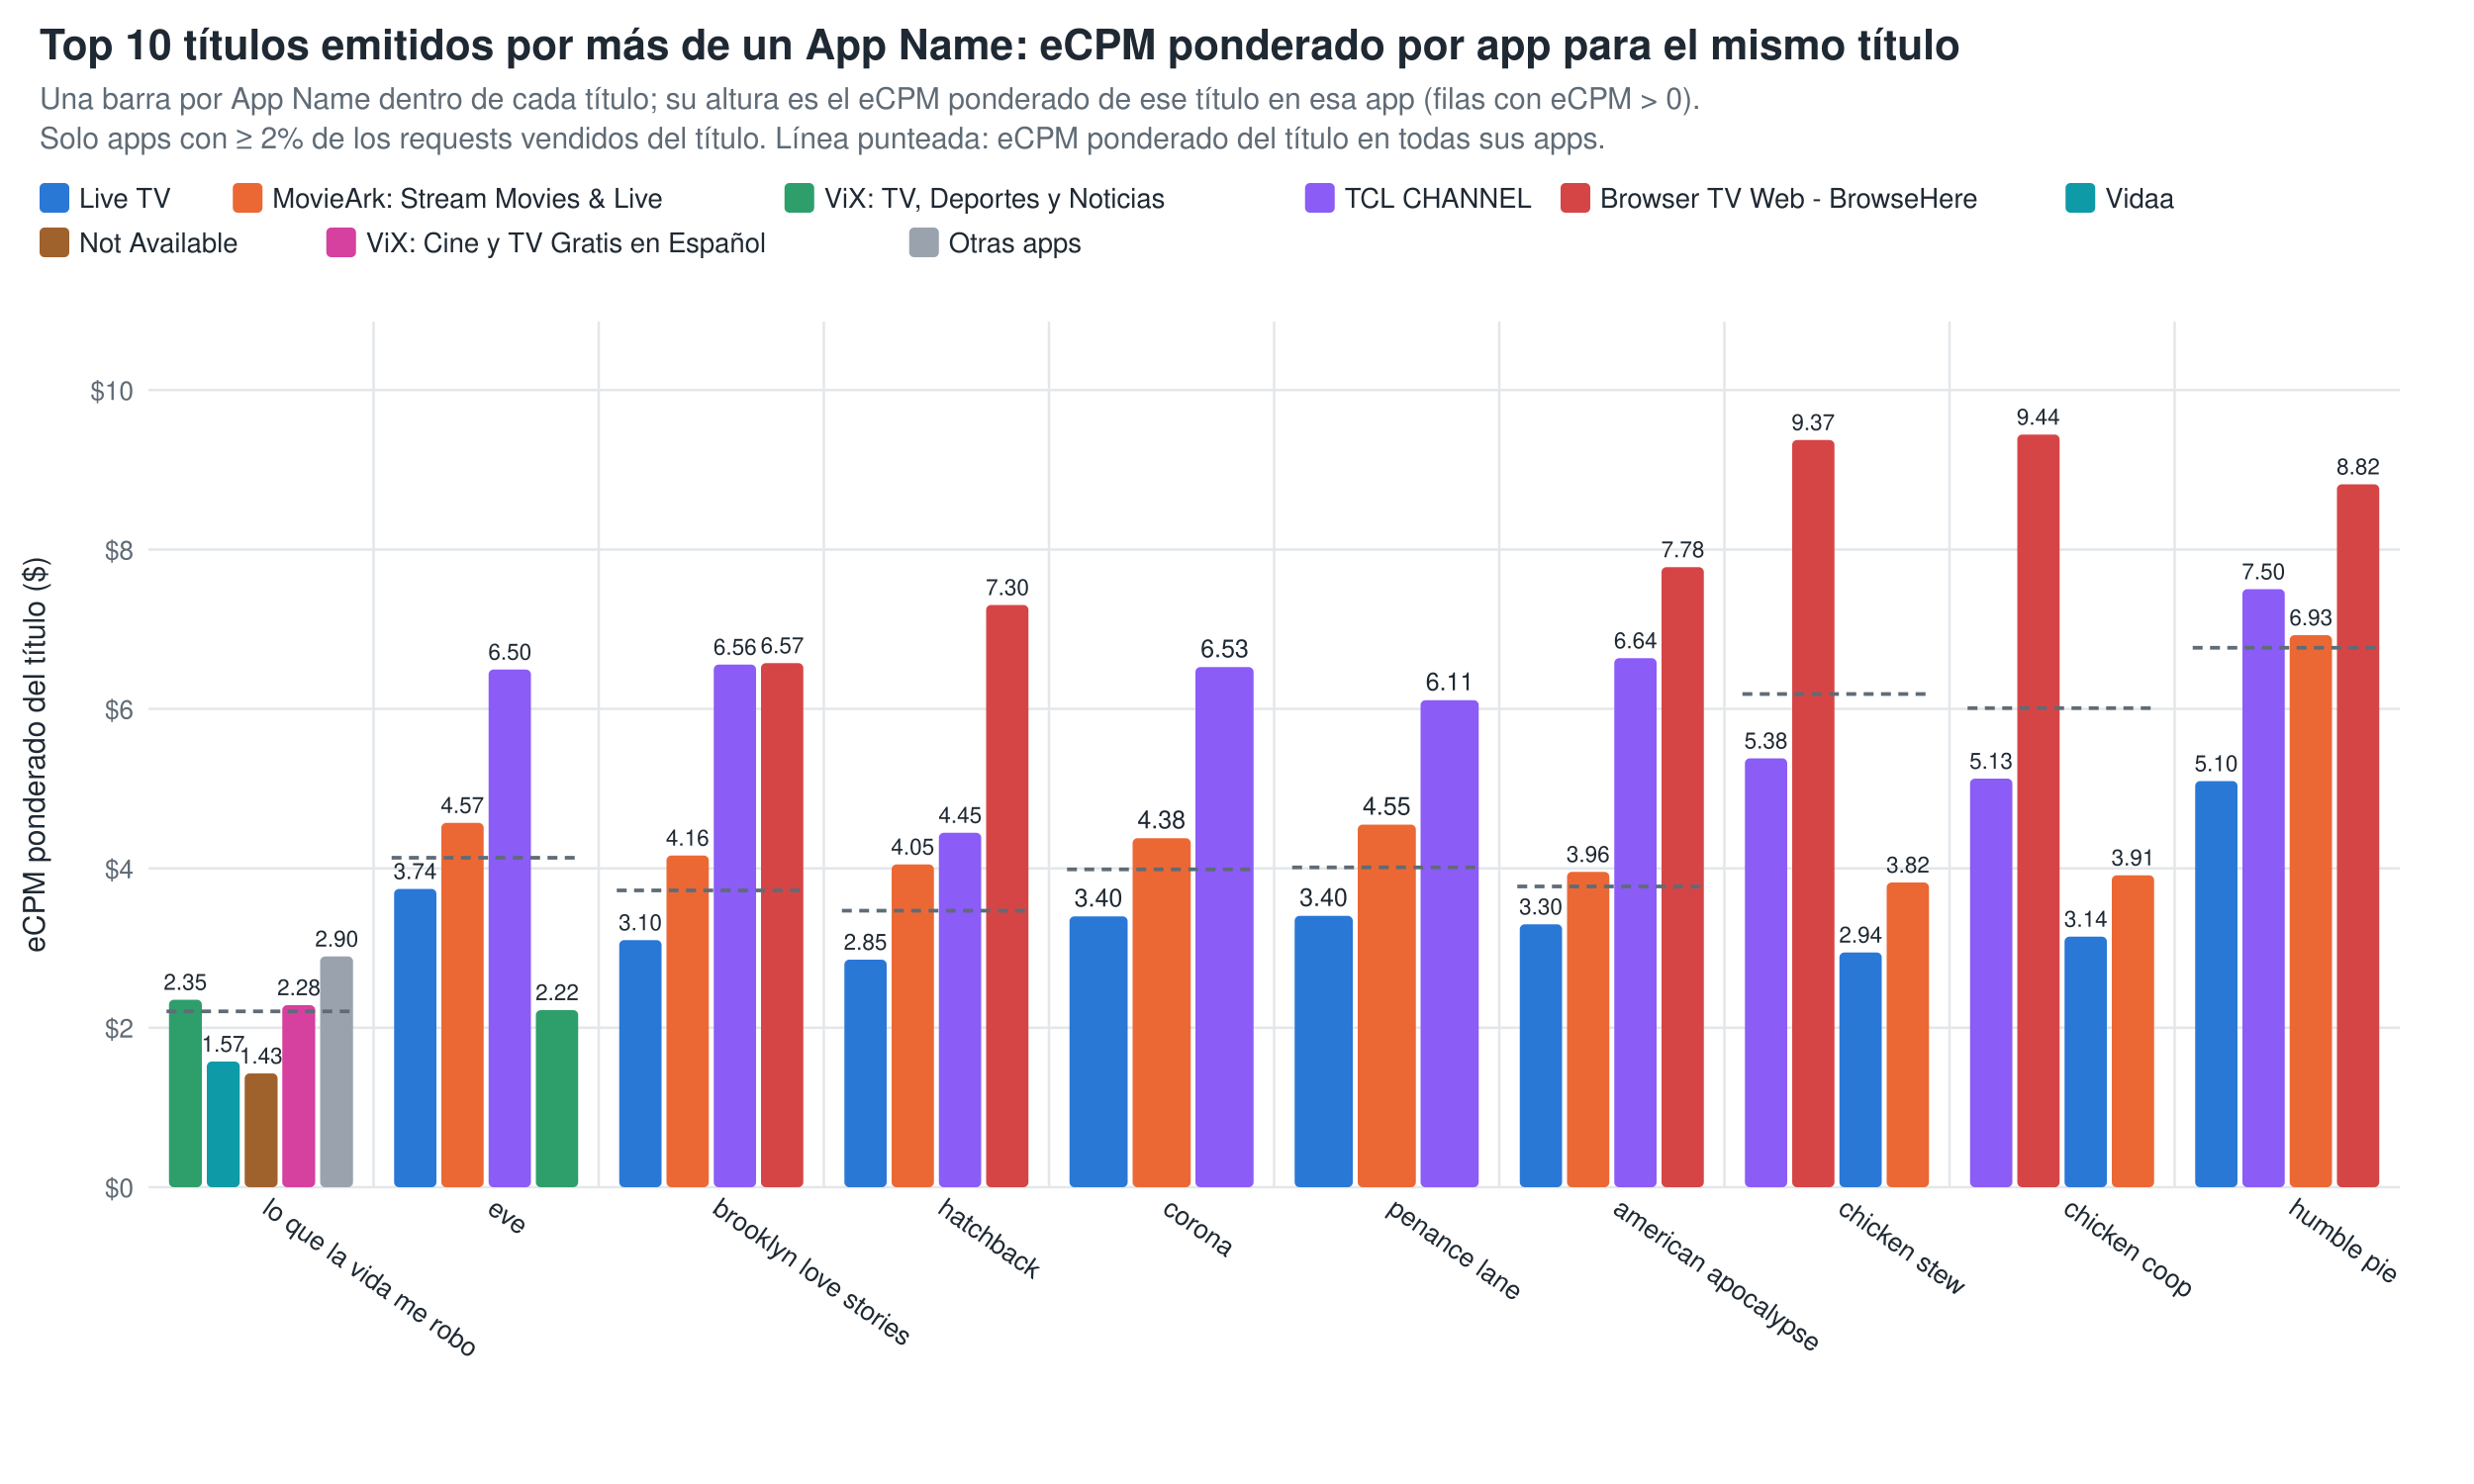
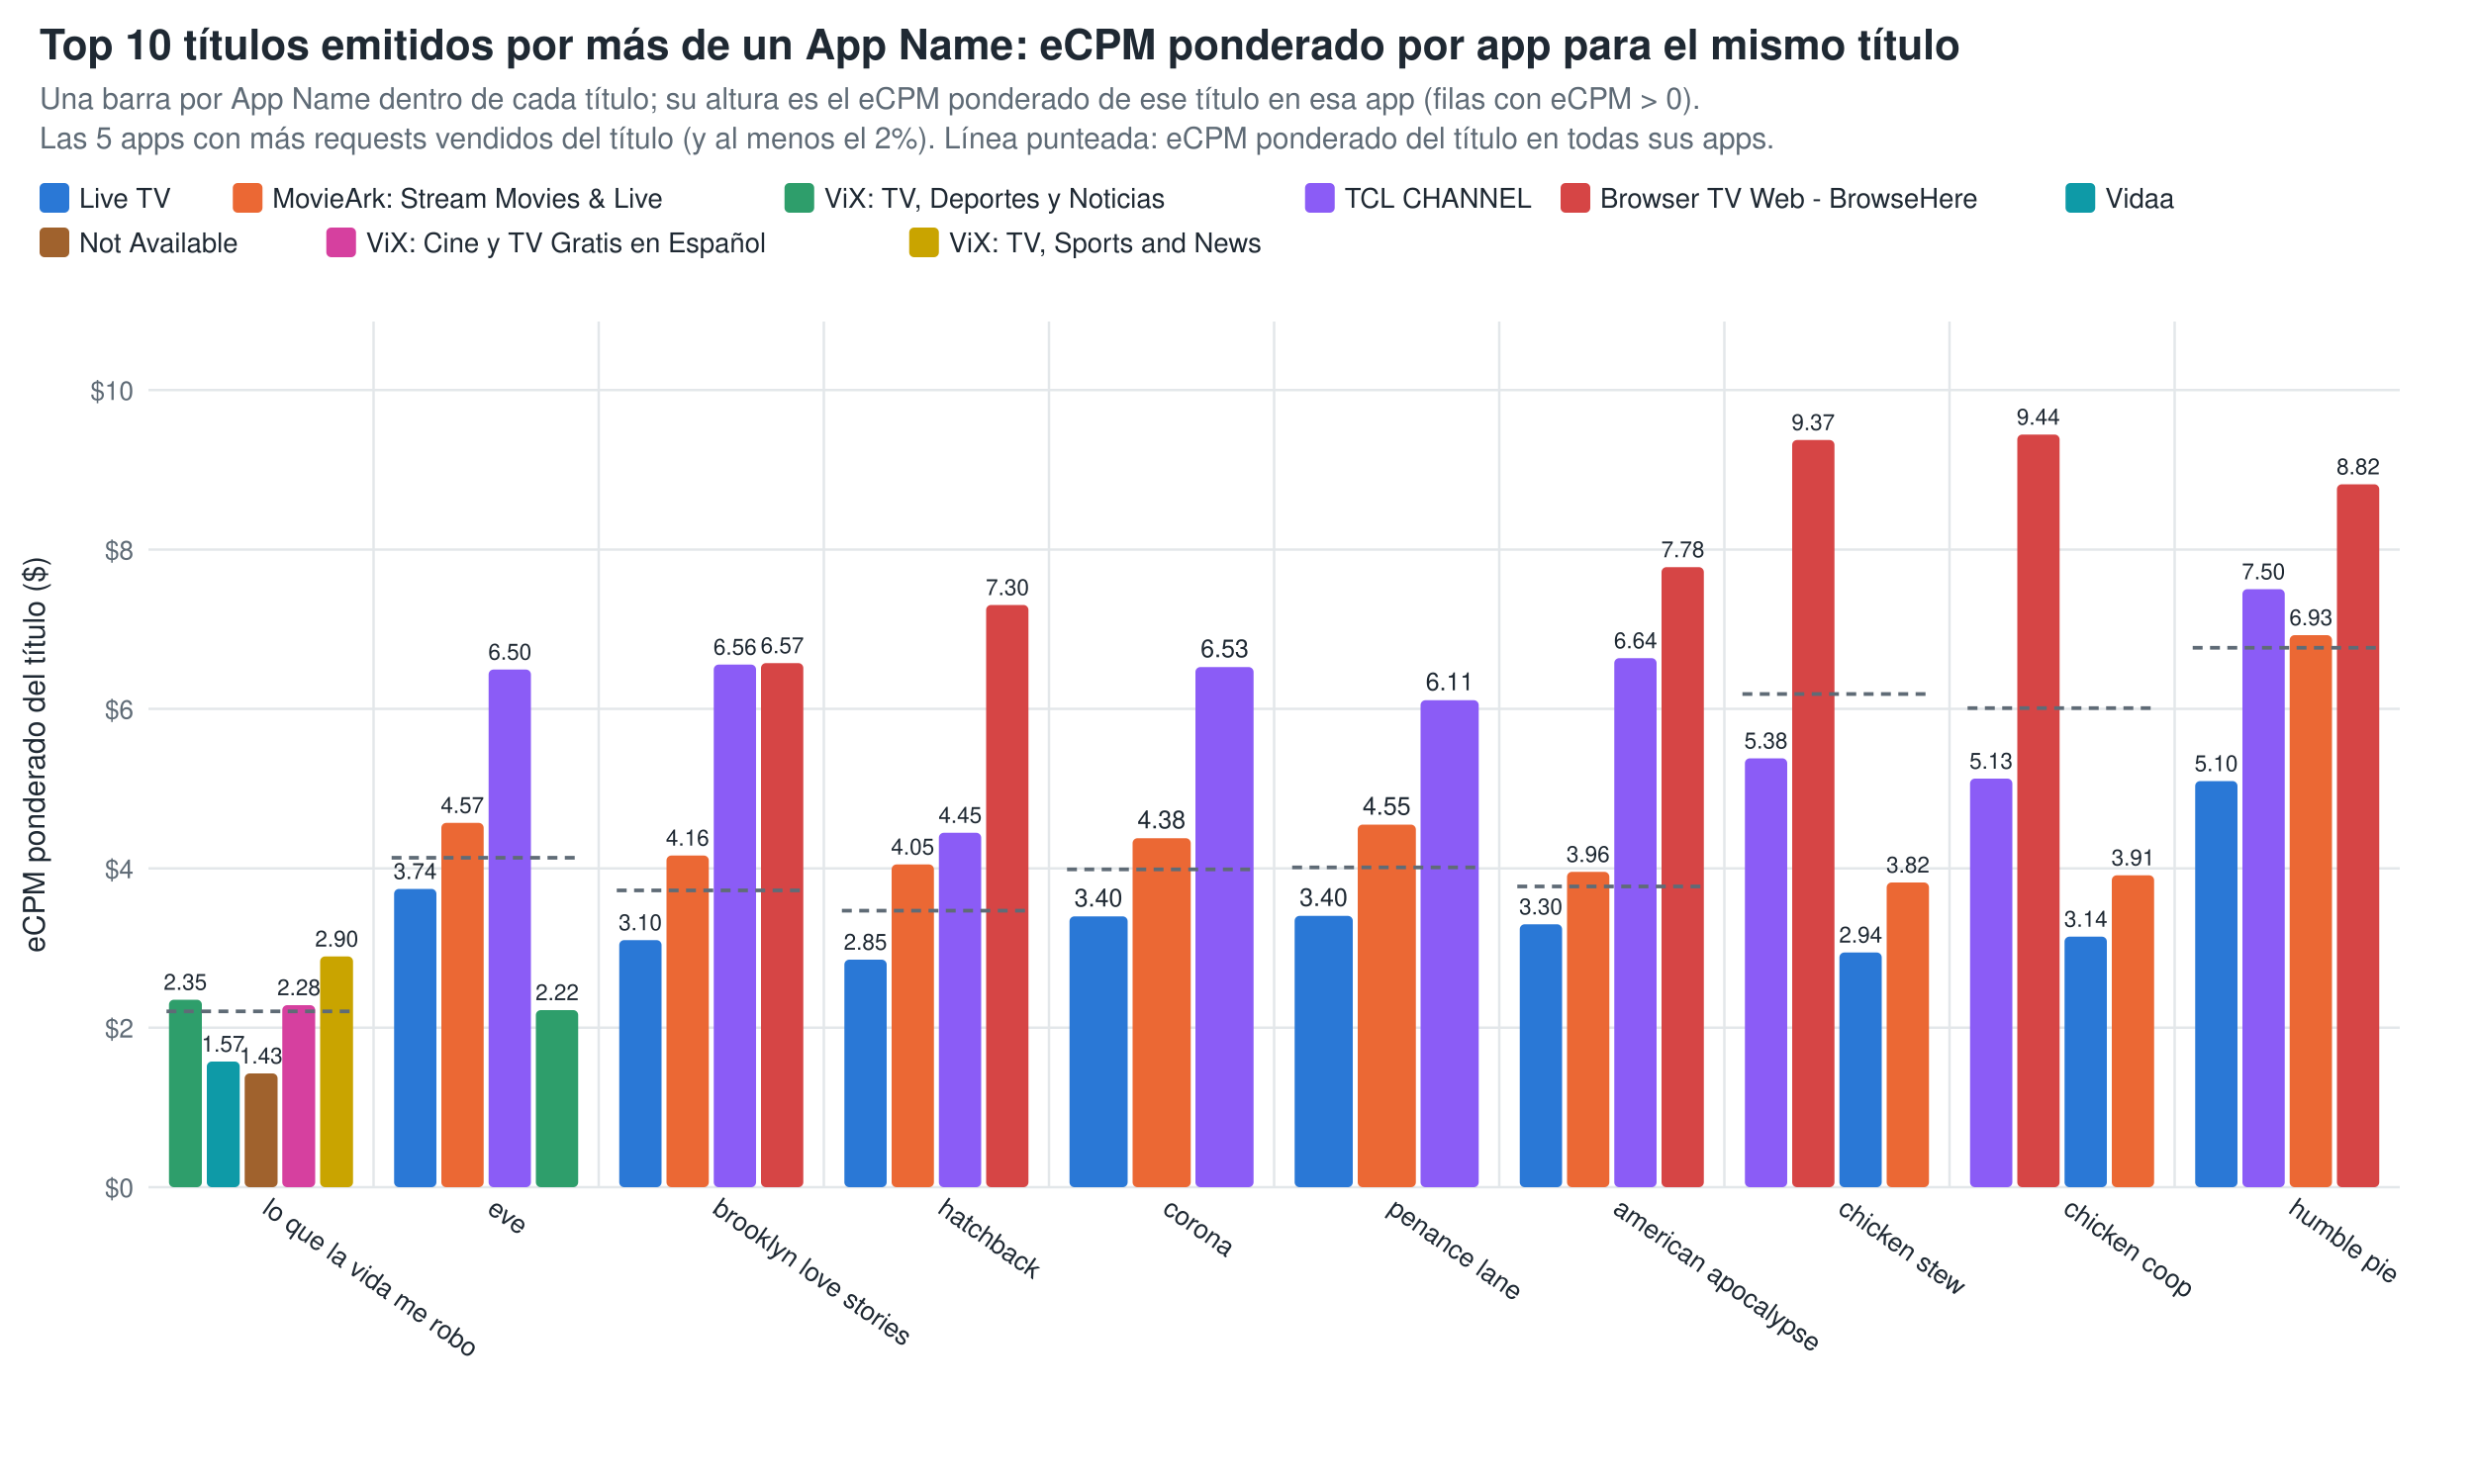
<svg xmlns="http://www.w3.org/2000/svg" width="1000" height="600" viewBox="0 0 1000 600" font-family="Segoe UI, Helvetica, Arial, sans-serif" font-size="12">
  <rect width="1000" height="600" fill="#ffffff" />
  <text x="16" y="24" font-size="17" font-weight="700" fill="#1f2933">Top 10 títulos emitidos por más de un App Name: eCPM ponderado por app para el mismo título</text>
  <text x="16" y="44" font-size="12" fill="#5f6b76">Una barra por App Name dentro de cada título; su altura es el eCPM ponderado de ese título en esa app (filas con eCPM &gt; 0).</text>
-   <text x="16" y="60" font-size="12" fill="#5f6b76">Solo apps con ≥ 2% de los requests vendidos del título. Línea punteada: eCPM ponderado del título en todas sus apps.</text>
+   <text x="16" y="60" font-size="12" fill="#5f6b76">Las 5 apps con más requests vendidos del título (y al menos el 2%). Línea punteada: eCPM ponderado del título en todas sus apps.</text>
  <rect x="16" y="74" width="12" height="12" rx="2" fill="#2a78d6" />
  <text x="32" y="84" font-size="11" fill="#1f2933">Live TV</text>
  <rect x="94.1" y="74" width="12" height="12" rx="2" fill="#eb6834" />
  <text x="110.1" y="84" font-size="11" fill="#1f2933">MovieArk: Stream Movies &amp; Live</text>
  <rect x="317.1" y="74" width="12" height="12" rx="2" fill="#2e9e6b" />
  <text x="333.1" y="84" font-size="11" fill="#1f2933">ViX: TV, Deportes y Noticias</text>
  <rect x="527.5" y="74" width="12" height="12" rx="2" fill="#8b5cf6" />
  <text x="543.5" y="84" font-size="11" fill="#1f2933">TCL CHANNEL</text>
  <rect x="630.8" y="74" width="12" height="12" rx="2" fill="#d64545" />
  <text x="646.8" y="84" font-size="11" fill="#1f2933">Browser TV Web - BrowseHere</text>
  <rect x="834.9" y="74" width="12" height="12" rx="2" fill="#0e9aa7" />
  <text x="850.9" y="84" font-size="11" fill="#1f2933">Vidaa</text>
  <rect x="16" y="92" width="12" height="12" rx="2" fill="#a0622d" />
  <text x="32" y="102" font-size="11" fill="#1f2933">Not Available</text>
  <rect x="131.9" y="92" width="12" height="12" rx="2" fill="#d6409f" />
  <text x="147.9" y="102" font-size="11" fill="#1f2933">ViX: Cine y TV Gratis en Español</text>
-   <rect x="367.5" y="92" width="12" height="12" rx="2" fill="#9aa3ad" />
-   <text x="383.5" y="102" font-size="11" fill="#1f2933">Otras apps</text>
+   <rect x="367.5" y="92" width="12" height="12" rx="2" fill="#c9a400" />
+   <text x="383.5" y="102" font-size="11" fill="#1f2933">ViX: TV, Sports and News</text>
  <line x1="60" y1="480.0" x2="970" y2="480.0" stroke="#e3e7ea" />
  <text x="54" y="484.0" text-anchor="end" font-size="10.5" fill="#5f6b76">$0</text>
  <line x1="60" y1="415.5" x2="970" y2="415.5" stroke="#e3e7ea" />
  <text x="54" y="419.5" text-anchor="end" font-size="10.5" fill="#5f6b76">$2</text>
  <line x1="60" y1="351.1" x2="970" y2="351.1" stroke="#e3e7ea" />
  <text x="54" y="355.1" text-anchor="end" font-size="10.5" fill="#5f6b76">$4</text>
  <line x1="60" y1="286.6" x2="970" y2="286.6" stroke="#e3e7ea" />
  <text x="54" y="290.6" text-anchor="end" font-size="10.5" fill="#5f6b76">$6</text>
  <line x1="60" y1="222.2" x2="970" y2="222.2" stroke="#e3e7ea" />
  <text x="54" y="226.2" text-anchor="end" font-size="10.5" fill="#5f6b76">$8</text>
  <line x1="60" y1="157.7" x2="970" y2="157.7" stroke="#e3e7ea" />
  <text x="54" y="161.7" text-anchor="end" font-size="10.5" fill="#5f6b76">$10</text>
  <text transform="translate(18,305.0) rotate(-90)" text-anchor="middle" fill="#1f2933">eCPM ponderado del título ($)</text>
  <rect x="68.3" y="404.2" width="13.3" height="75.8" rx="2" fill="#2e9e6b" />
  <text x="74.9" y="400.2" text-anchor="middle" font-size="9" fill="#1f2933">2.35</text>
  <rect x="83.6" y="429.2" width="13.3" height="50.8" rx="2" fill="#0e9aa7" />
  <text x="90.2" y="425.2" text-anchor="middle" font-size="9" fill="#1f2933">1.57</text>
  <rect x="98.9" y="434.0" width="13.3" height="46.0" rx="2" fill="#a0622d" />
  <text x="105.5" y="430.0" text-anchor="middle" font-size="9" fill="#1f2933">1.43</text>
  <rect x="114.1" y="406.4" width="13.3" height="73.6" rx="2" fill="#d6409f" />
  <text x="120.8" y="402.4" text-anchor="middle" font-size="9" fill="#1f2933">2.28</text>
-   <rect x="129.4" y="386.7" width="13.3" height="93.3" rx="2" fill="#9aa3ad" />
+   <rect x="129.4" y="386.7" width="13.3" height="93.3" rx="2" fill="#c9a400" />
  <text x="136.1" y="382.7" text-anchor="middle" font-size="9" fill="#1f2933">2.90</text>
  <line x1="67.3" y1="408.9" x2="143.7" y2="408.9" stroke="#5f6b76" stroke-width="1.5" stroke-dasharray="4 3" />
  <text transform="translate(105.5,490) rotate(35)" font-size="10.5" fill="#1f2933">lo que la vida me robo</text>
  <line x1="151.0" y1="130" x2="151.0" y2="480" stroke="#e3e7ea" />
  <rect x="159.3" y="359.4" width="17.1" height="120.6" rx="2" fill="#2a78d6" />
  <text x="167.8" y="355.4" text-anchor="middle" font-size="9" fill="#1f2933">3.74</text>
  <rect x="178.4" y="332.7" width="17.1" height="147.3" rx="2" fill="#eb6834" />
  <text x="186.9" y="328.7" text-anchor="middle" font-size="9" fill="#1f2933">4.57</text>
  <rect x="197.5" y="270.7" width="17.1" height="209.3" rx="2" fill="#8b5cf6" />
  <text x="206.1" y="266.7" text-anchor="middle" font-size="9" fill="#1f2933">6.50</text>
  <rect x="216.6" y="408.4" width="17.1" height="71.6" rx="2" fill="#2e9e6b" />
  <text x="225.2" y="404.4" text-anchor="middle" font-size="9" fill="#1f2933">2.22</text>
  <line x1="158.3" y1="346.8" x2="234.7" y2="346.8" stroke="#5f6b76" stroke-width="1.5" stroke-dasharray="4 3" />
  <text transform="translate(196.5,490) rotate(35)" font-size="10.5" fill="#1f2933">eve</text>
  <line x1="242.0" y1="130" x2="242.0" y2="480" stroke="#e3e7ea" />
  <rect x="250.3" y="380.1" width="17.1" height="99.9" rx="2" fill="#2a78d6" />
  <text x="258.8" y="376.1" text-anchor="middle" font-size="9" fill="#1f2933">3.10</text>
  <rect x="269.4" y="345.9" width="17.1" height="134.1" rx="2" fill="#eb6834" />
  <text x="277.9" y="341.9" text-anchor="middle" font-size="9" fill="#1f2933">4.16</text>
  <rect x="288.5" y="268.7" width="17.1" height="211.3" rx="2" fill="#8b5cf6" />
  <text x="297.1" y="264.7" text-anchor="middle" font-size="9" fill="#1f2933">6.56</text>
  <rect x="307.6" y="268.1" width="17.1" height="211.9" rx="2" fill="#d64545" />
  <text x="316.2" y="264.1" text-anchor="middle" font-size="9" fill="#1f2933">6.57</text>
  <line x1="249.3" y1="360.0" x2="325.7" y2="360.0" stroke="#5f6b76" stroke-width="1.5" stroke-dasharray="4 3" />
  <text transform="translate(287.5,490) rotate(35)" font-size="10.5" fill="#1f2933">brooklyn love stories</text>
  <line x1="333.0" y1="130" x2="333.0" y2="480" stroke="#e3e7ea" />
  <rect x="341.3" y="388.0" width="17.1" height="92.0" rx="2" fill="#2a78d6" />
  <text x="349.8" y="384.0" text-anchor="middle" font-size="9" fill="#1f2933">2.85</text>
  <rect x="360.4" y="349.5" width="17.1" height="130.5" rx="2" fill="#eb6834" />
  <text x="368.9" y="345.5" text-anchor="middle" font-size="9" fill="#1f2933">4.05</text>
  <rect x="379.5" y="336.7" width="17.1" height="143.3" rx="2" fill="#8b5cf6" />
  <text x="388.1" y="332.7" text-anchor="middle" font-size="9" fill="#1f2933">4.45</text>
  <rect x="398.6" y="244.6" width="17.1" height="235.4" rx="2" fill="#d64545" />
  <text x="407.2" y="240.6" text-anchor="middle" font-size="9" fill="#1f2933">7.30</text>
  <line x1="340.3" y1="368.2" x2="416.7" y2="368.2" stroke="#5f6b76" stroke-width="1.5" stroke-dasharray="4 3" />
  <text transform="translate(378.5,490) rotate(35)" font-size="10.5" fill="#1f2933">hatchback</text>
  <line x1="424.0" y1="130" x2="424.0" y2="480" stroke="#e3e7ea" />
  <rect x="432.3" y="370.5" width="23.5" height="109.5" rx="2" fill="#2a78d6" />
  <text x="444.0" y="366.5" text-anchor="middle" font-size="10" fill="#1f2933">3.40</text>
  <rect x="457.8" y="338.9" width="23.5" height="141.1" rx="2" fill="#eb6834" />
  <text x="469.5" y="334.9" text-anchor="middle" font-size="10" fill="#1f2933">4.38</text>
  <rect x="483.2" y="269.7" width="23.5" height="210.3" rx="2" fill="#8b5cf6" />
  <text x="495.0" y="265.7" text-anchor="middle" font-size="10" fill="#1f2933">6.53</text>
  <line x1="431.3" y1="351.5" x2="507.7" y2="351.5" stroke="#5f6b76" stroke-width="1.5" stroke-dasharray="4 3" />
  <text transform="translate(469.5,490) rotate(35)" font-size="10.5" fill="#1f2933">corona</text>
  <line x1="515.0" y1="130" x2="515.0" y2="480" stroke="#e3e7ea" />
  <rect x="523.3" y="370.3" width="23.5" height="109.7" rx="2" fill="#2a78d6" />
  <text x="535.0" y="366.3" text-anchor="middle" font-size="10" fill="#1f2933">3.40</text>
  <rect x="548.8" y="333.4" width="23.5" height="146.6" rx="2" fill="#eb6834" />
  <text x="560.5" y="329.4" text-anchor="middle" font-size="10" fill="#1f2933">4.55</text>
  <rect x="574.2" y="283.1" width="23.5" height="196.9" rx="2" fill="#8b5cf6" />
  <text x="586.0" y="279.1" text-anchor="middle" font-size="10" fill="#1f2933">6.11</text>
  <line x1="522.3" y1="350.7" x2="598.7" y2="350.7" stroke="#5f6b76" stroke-width="1.5" stroke-dasharray="4 3" />
  <text transform="translate(560.5,490) rotate(35)" font-size="10.5" fill="#1f2933">penance lane</text>
  <line x1="606.0" y1="130" x2="606.0" y2="480" stroke="#e3e7ea" />
  <rect x="614.3" y="373.7" width="17.1" height="106.3" rx="2" fill="#2a78d6" />
  <text x="622.8" y="369.7" text-anchor="middle" font-size="9" fill="#1f2933">3.30</text>
  <rect x="633.4" y="352.5" width="17.1" height="127.5" rx="2" fill="#eb6834" />
  <text x="641.9" y="348.5" text-anchor="middle" font-size="9" fill="#1f2933">3.96</text>
  <rect x="652.5" y="266.1" width="17.1" height="213.9" rx="2" fill="#8b5cf6" />
  <text x="661.1" y="262.1" text-anchor="middle" font-size="9" fill="#1f2933">6.64</text>
  <rect x="671.6" y="229.3" width="17.1" height="250.7" rx="2" fill="#d64545" />
  <text x="680.2" y="225.3" text-anchor="middle" font-size="9" fill="#1f2933">7.78</text>
  <line x1="613.3" y1="358.4" x2="689.7" y2="358.4" stroke="#5f6b76" stroke-width="1.5" stroke-dasharray="4 3" />
  <text transform="translate(651.5,490) rotate(35)" font-size="10.5" fill="#1f2933">american apocalypse</text>
  <line x1="697.0" y1="130" x2="697.0" y2="480" stroke="#e3e7ea" />
  <rect x="705.3" y="306.6" width="17.1" height="173.4" rx="2" fill="#8b5cf6" />
  <text x="713.8" y="302.6" text-anchor="middle" font-size="9" fill="#1f2933">5.38</text>
  <rect x="724.4" y="177.9" width="17.1" height="302.1" rx="2" fill="#d64545" />
  <text x="732.9" y="173.9" text-anchor="middle" font-size="9" fill="#1f2933">9.37</text>
  <rect x="743.5" y="385.1" width="17.1" height="94.9" rx="2" fill="#2a78d6" />
  <text x="752.1" y="381.1" text-anchor="middle" font-size="9" fill="#1f2933">2.94</text>
  <rect x="762.6" y="356.8" width="17.1" height="123.2" rx="2" fill="#eb6834" />
  <text x="771.2" y="352.8" text-anchor="middle" font-size="9" fill="#1f2933">3.82</text>
  <line x1="704.3" y1="280.6" x2="780.7" y2="280.6" stroke="#5f6b76" stroke-width="1.5" stroke-dasharray="4 3" />
  <text transform="translate(742.5,490) rotate(35)" font-size="10.5" fill="#1f2933">chicken stew</text>
  <line x1="788.0" y1="130" x2="788.0" y2="480" stroke="#e3e7ea" />
  <rect x="796.3" y="314.8" width="17.1" height="165.2" rx="2" fill="#8b5cf6" />
  <text x="804.8" y="310.8" text-anchor="middle" font-size="9" fill="#1f2933">5.13</text>
  <rect x="815.4" y="175.7" width="17.1" height="304.3" rx="2" fill="#d64545" />
  <text x="823.9" y="171.7" text-anchor="middle" font-size="9" fill="#1f2933">9.44</text>
  <rect x="834.5" y="378.7" width="17.1" height="101.3" rx="2" fill="#2a78d6" />
  <text x="843.1" y="374.7" text-anchor="middle" font-size="9" fill="#1f2933">3.14</text>
  <rect x="853.6" y="353.9" width="17.1" height="126.1" rx="2" fill="#eb6834" />
  <text x="862.2" y="349.9" text-anchor="middle" font-size="9" fill="#1f2933">3.91</text>
  <line x1="795.3" y1="286.3" x2="871.7" y2="286.3" stroke="#5f6b76" stroke-width="1.5" stroke-dasharray="4 3" />
  <text transform="translate(833.5,490) rotate(35)" font-size="10.5" fill="#1f2933">chicken coop</text>
  <line x1="879.0" y1="130" x2="879.0" y2="480" stroke="#e3e7ea" />
  <rect x="887.3" y="315.8" width="17.1" height="164.2" rx="2" fill="#2a78d6" />
  <text x="895.8" y="311.8" text-anchor="middle" font-size="9" fill="#1f2933">5.10</text>
  <rect x="906.4" y="238.2" width="17.1" height="241.8" rx="2" fill="#8b5cf6" />
  <text x="914.9" y="234.2" text-anchor="middle" font-size="9" fill="#1f2933">7.50</text>
  <rect x="925.5" y="256.8" width="17.1" height="223.2" rx="2" fill="#eb6834" />
  <text x="934.1" y="252.8" text-anchor="middle" font-size="9" fill="#1f2933">6.93</text>
  <rect x="944.6" y="195.8" width="17.1" height="284.2" rx="2" fill="#d64545" />
  <text x="953.2" y="191.8" text-anchor="middle" font-size="9" fill="#1f2933">8.82</text>
  <line x1="886.3" y1="261.9" x2="962.7" y2="261.9" stroke="#5f6b76" stroke-width="1.5" stroke-dasharray="4 3" />
  <text transform="translate(924.5,490) rotate(35)" font-size="10.5" fill="#1f2933">humble pie</text>
</svg>
